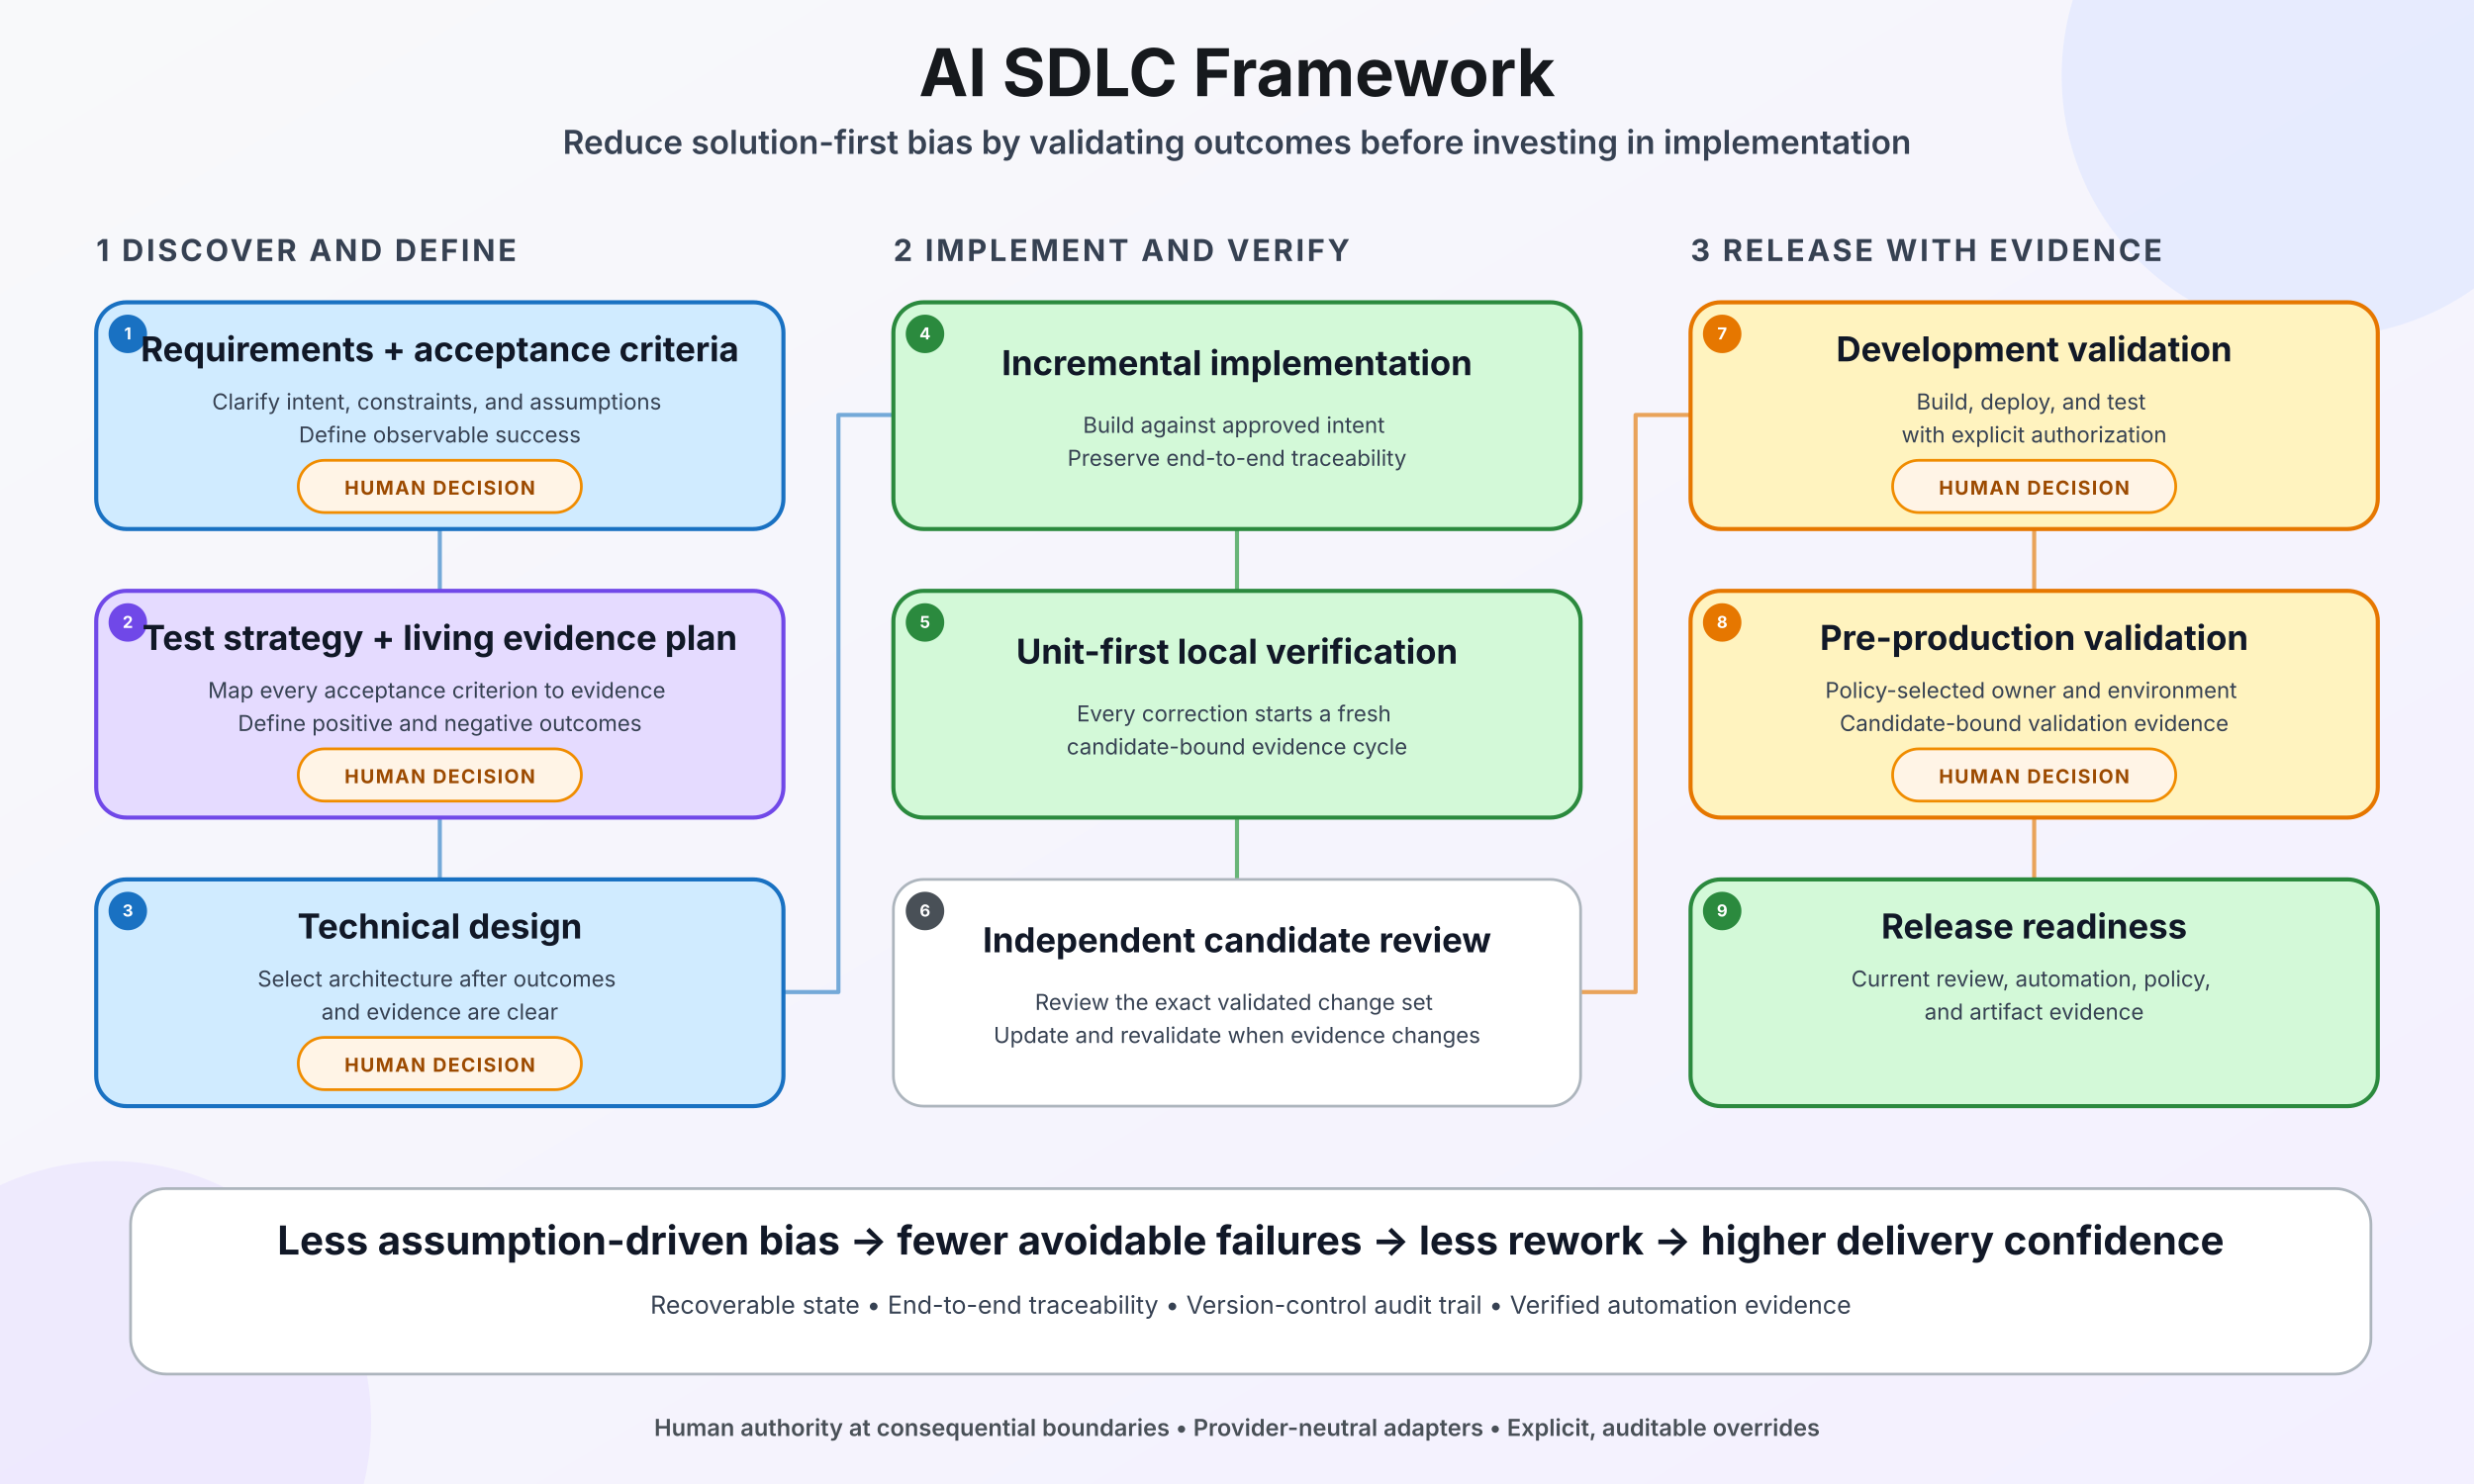
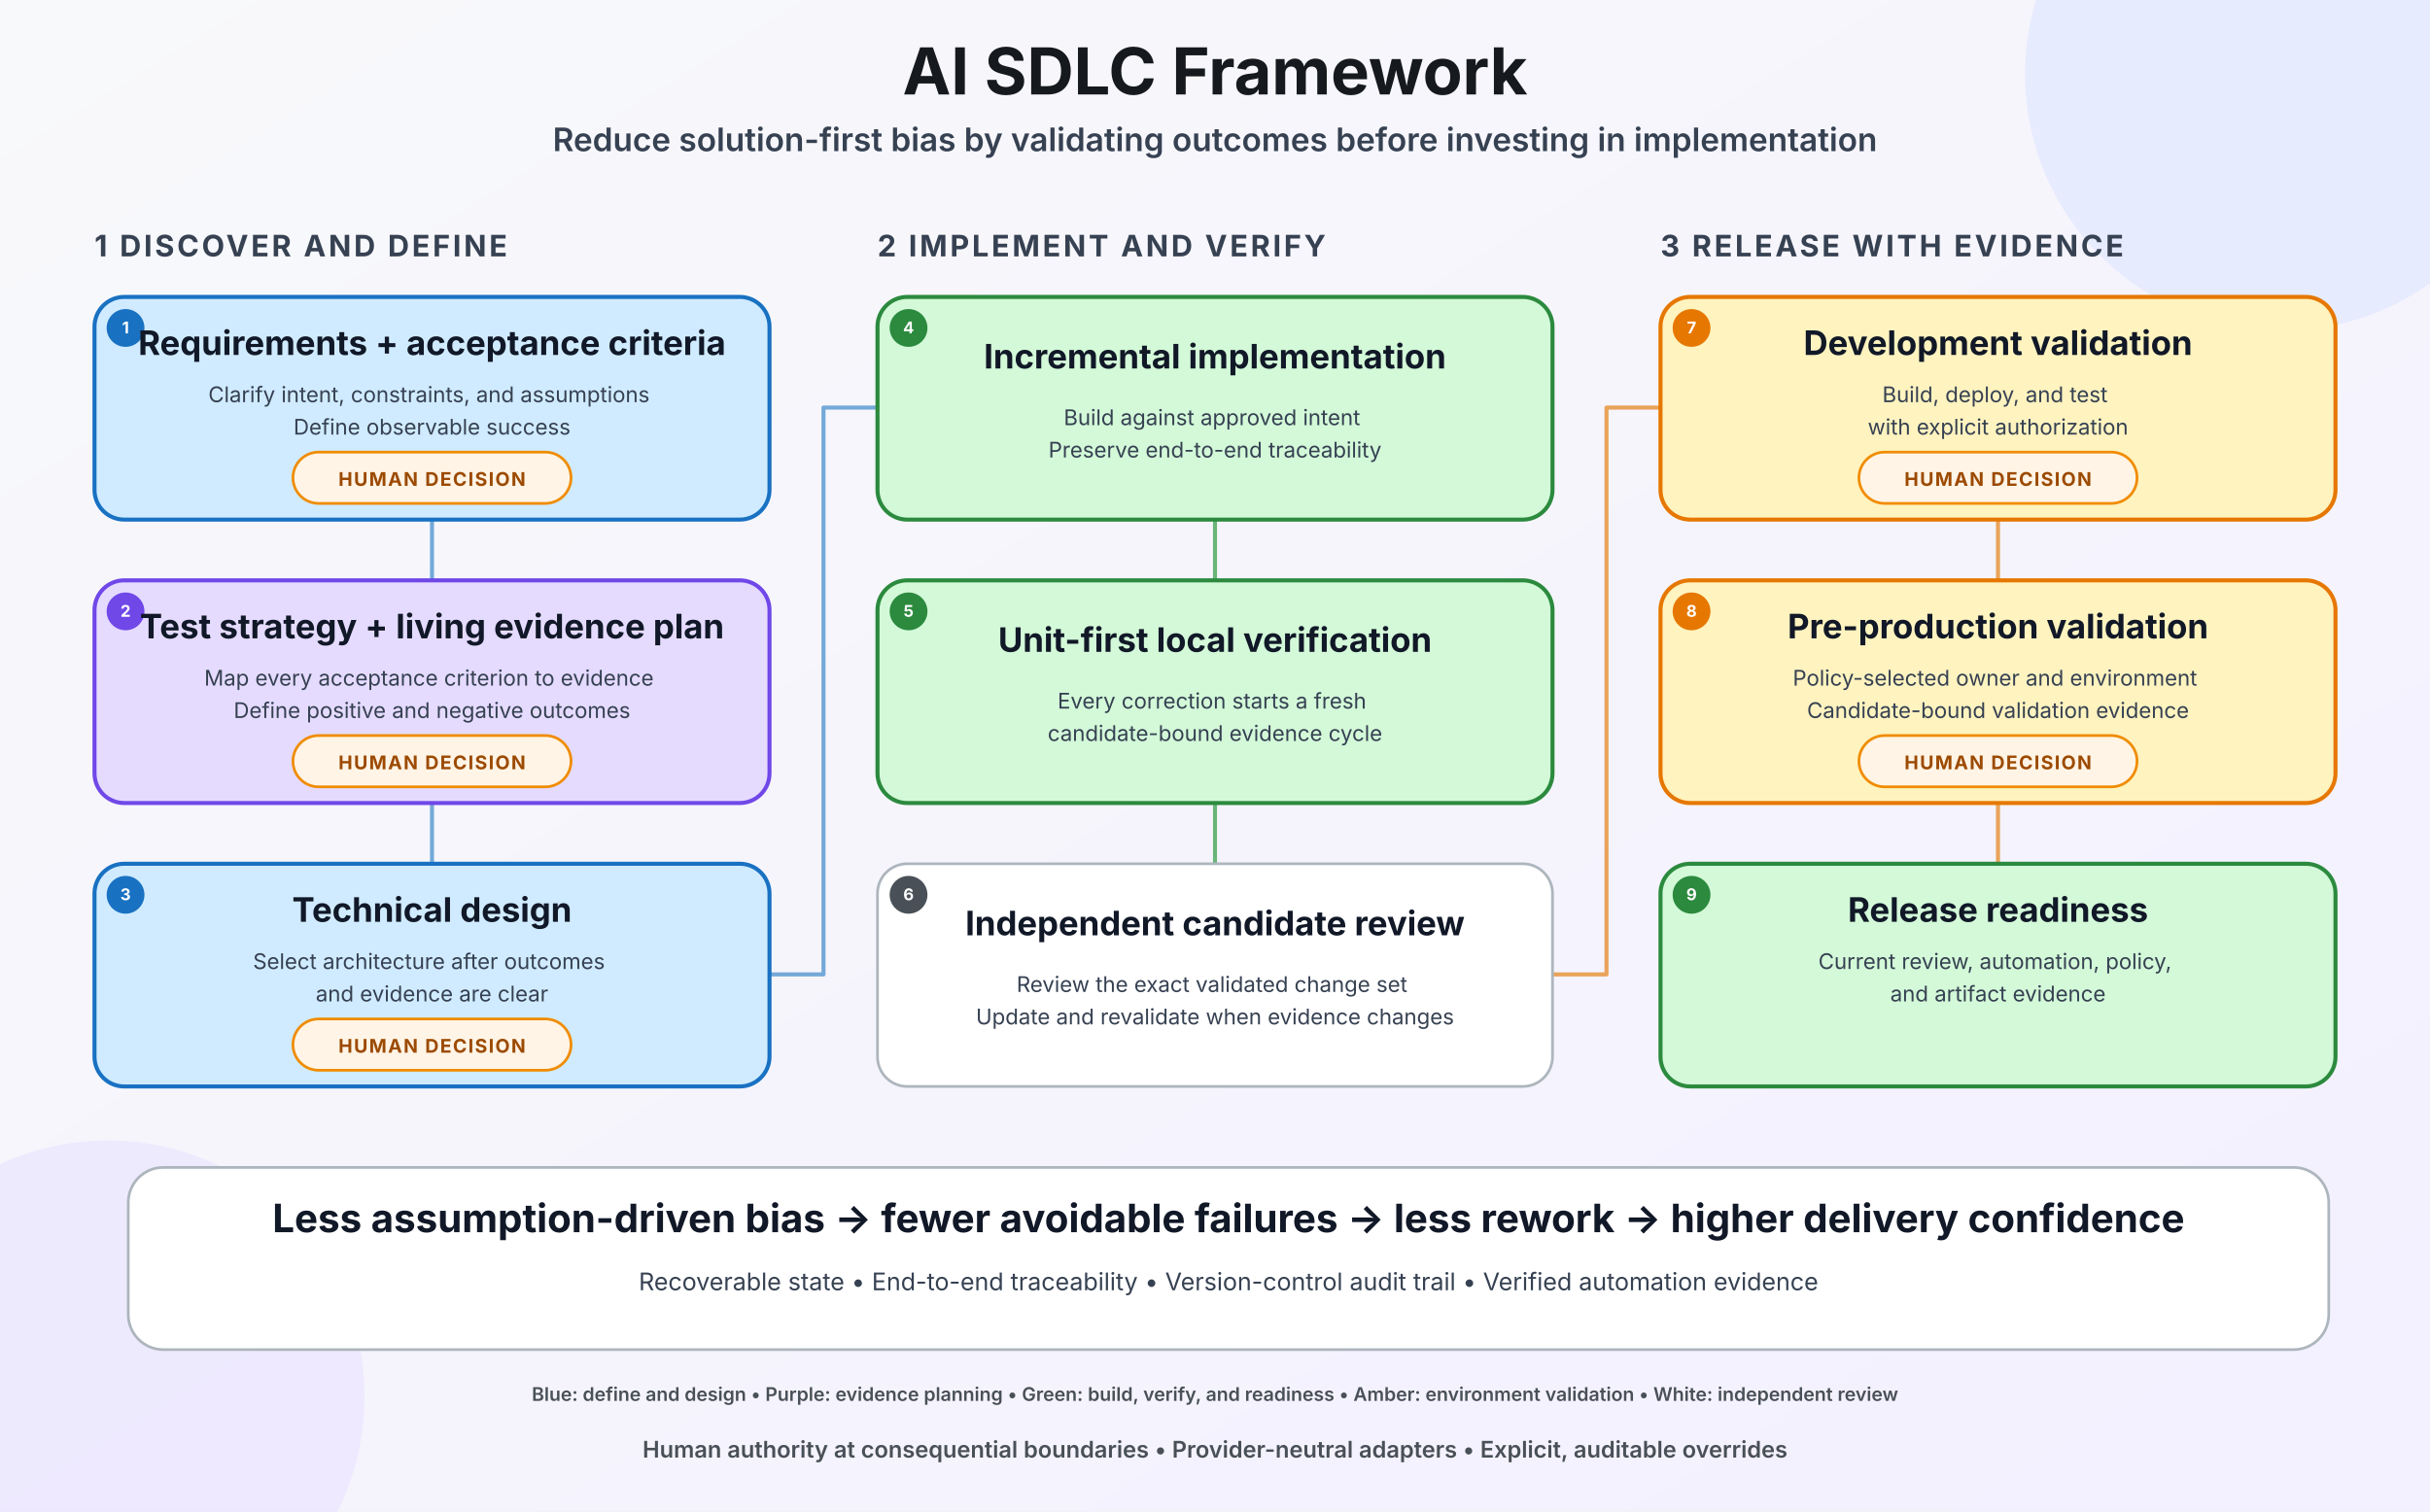
- <svg xmlns="http://www.w3.org/2000/svg" width="1800" height="1080" viewBox="0 0 1800 1080" role="img" aria-labelledby="title desc">
+ <svg xmlns="http://www.w3.org/2000/svg" width="1800" height="1120" viewBox="0 0 1800 1120" role="img" aria-labelledby="title desc">
  <defs>
    <linearGradient id="background" x1="0" y1="0" x2="1" y2="1">
      <stop offset="0" stop-color="#f8f9fa" />
      <stop offset="1" stop-color="#f3f0ff" />
    </linearGradient>
    <style>
      .title { font: 700 48px Inter, Arial, sans-serif; fill: #16191d; text-anchor: middle; }
      .subtitle { font: 600 24px Inter, Arial, sans-serif; fill: #364152; text-anchor: middle; }
      .section { font: 700 22px Inter, Arial, sans-serif; fill: #364152; letter-spacing: 2px; }
      .box-title { font: 700 25px Inter, Arial, sans-serif; fill: #111827; text-anchor: middle; }
      .box-copy { font: 16px Inter, Arial, sans-serif; fill: #364152; text-anchor: middle; }
      .gate { font: 700 14px Inter, Arial, sans-serif; fill: #9c4a00; text-anchor: middle; letter-spacing: 1px; }
      .outcome { font: 700 29px Inter, Arial, sans-serif; fill: #111827; text-anchor: middle; }
      .support { font: 18px Inter, Arial, sans-serif; fill: #364152; text-anchor: middle; }
      .footer { font: 600 17px Inter, Arial, sans-serif; fill: #495057; text-anchor: middle; }
+       .legend { font: 600 14px Inter, Arial, sans-serif; fill: #495057; text-anchor: middle; }
      .step { font: 700 12px Inter, Arial, sans-serif; fill: #ffffff; text-anchor: middle; }
      .define { fill: #d0ebff; stroke: #1971c2; stroke-width: 3; }
      .test { fill: #e5dbff; stroke: #7048e8; stroke-width: 3; }
      .build { fill: #d3f9d8; stroke: #2b8a3e; stroke-width: 3; }
      .release { fill: #fff3bf; stroke: #e67700; stroke-width: 3; }
      .neutral { fill: #ffffff; stroke: #adb5bd; stroke-width: 2; }
      .decision { fill: #fff4e6; stroke: #f08c00; stroke-width: 2; }
      .connector-blue { fill: none; stroke: #74a9d8; stroke-width: 3; stroke-linecap: round; stroke-linejoin: round; }
      .connector-green { fill: none; stroke: #69b578; stroke-width: 3; stroke-linecap: round; stroke-linejoin: round; }
      .connector-orange { fill: none; stroke: #e9a35a; stroke-width: 3; stroke-linecap: round; stroke-linejoin: round; }
    </style>
  </defs>
-   <rect width="1800" height="1080" fill="url(#background)" />
+   <rect width="1800" height="1120" fill="url(#background)" />
  <circle cx="1690" cy="55" r="190" fill="#dbe4ff" opacity="0.55" />
  <circle cx="80" cy="1035" r="190" fill="#e5dbff" opacity="0.45" />
  <text x="900" y="70" class="title">AI SDLC Framework</text>
  <text x="900" y="112" class="subtitle">Reduce solution-first bias by validating outcomes before investing in implementation</text>
  <text x="70" y="190" class="section">1  DISCOVER AND DEFINE</text>
  <text x="650" y="190" class="section">2  IMPLEMENT AND VERIFY</text>
  <text x="1230" y="190" class="section">3  RELEASE WITH EVIDENCE</text>
  <path d="M320 385 L320 430 M320 595 L320 640 M570 722 L610 722 L610 302 L650 302" class="connector-blue" />
  <path d="M900 385 L900 430 M900 595 L900 640" class="connector-green" />
  <path d="M1150 722 L1190 722 L1190 302 L1230 302" class="connector-orange" />
  <path d="M1480 385 L1480 430 M1480 595 L1480 640" class="connector-orange" />
  <rect x="70" y="220" width="500" height="165" rx="22" class="define" />
  <circle cx="93" cy="243" r="14" fill="#1971c2" />
  <text x="93" y="247" class="step">1</text>
  <text x="320" y="263" class="box-title">Requirements + acceptance criteria</text>
  <text x="320" y="298" class="box-copy">
    <tspan x="320">Clarify intent, constraints, and assumptions</tspan>
    <tspan x="320" dy="24">Define observable success</tspan>
  </text>
  <rect x="217" y="335" width="206" height="38" rx="19" class="decision" />
  <text x="320" y="360" class="gate">HUMAN DECISION</text>
  <rect x="70" y="430" width="500" height="165" rx="22" class="test" />
  <circle cx="93" cy="453" r="14" fill="#7048e8" />
  <text x="93" y="457" class="step">2</text>
  <text x="320" y="473" class="box-title">Test strategy + living evidence plan</text>
  <text x="320" y="508" class="box-copy">
    <tspan x="320">Map every acceptance criterion to evidence</tspan>
    <tspan x="320" dy="24">Define positive and negative outcomes</tspan>
  </text>
  <rect x="217" y="545" width="206" height="38" rx="19" class="decision" />
  <text x="320" y="570" class="gate">HUMAN DECISION</text>
  <rect x="70" y="640" width="500" height="165" rx="22" class="define" />
  <circle cx="93" cy="663" r="14" fill="#1971c2" />
  <text x="93" y="667" class="step">3</text>
  <text x="320" y="683" class="box-title">Technical design</text>
  <text x="320" y="718" class="box-copy">
    <tspan x="320">Select architecture after outcomes</tspan>
    <tspan x="320" dy="24">and evidence are clear</tspan>
  </text>
  <rect x="217" y="755" width="206" height="38" rx="19" class="decision" />
  <text x="320" y="780" class="gate">HUMAN DECISION</text>
  <rect x="650" y="220" width="500" height="165" rx="22" class="build" />
  <circle cx="673" cy="243" r="14" fill="#2b8a3e" />
  <text x="673" y="247" class="step">4</text>
  <text x="900" y="273" class="box-title">Incremental implementation</text>
  <text x="900" y="315" class="box-copy">
    <tspan x="900">Build against approved intent</tspan>
    <tspan x="900" dy="24">Preserve end-to-end traceability</tspan>
  </text>
  <rect x="650" y="430" width="500" height="165" rx="22" class="build" />
  <circle cx="673" cy="453" r="14" fill="#2b8a3e" />
  <text x="673" y="457" class="step">5</text>
  <text x="900" y="483" class="box-title">Unit-first local verification</text>
  <text x="900" y="525" class="box-copy">
    <tspan x="900">Every correction starts a fresh</tspan>
    <tspan x="900" dy="24">candidate-bound evidence cycle</tspan>
  </text>
  <rect x="650" y="640" width="500" height="165" rx="22" class="neutral" />
  <circle cx="673" cy="663" r="14" fill="#495057" />
  <text x="673" y="667" class="step">6</text>
  <text x="900" y="693" class="box-title">Independent candidate review</text>
  <text x="900" y="735" class="box-copy">
    <tspan x="900">Review the exact validated change set</tspan>
    <tspan x="900" dy="24">Update and revalidate when evidence changes</tspan>
  </text>
  <rect x="1230" y="220" width="500" height="165" rx="22" class="release" />
  <circle cx="1253" cy="243" r="14" fill="#e67700" />
  <text x="1253" y="247" class="step">7</text>
  <text x="1480" y="263" class="box-title">Development validation</text>
  <text x="1480" y="298" class="box-copy">
    <tspan x="1480">Build, deploy, and test</tspan>
    <tspan x="1480" dy="24">with explicit authorization</tspan>
  </text>
  <rect x="1377" y="335" width="206" height="38" rx="19" class="decision" />
  <text x="1480" y="360" class="gate">HUMAN DECISION</text>
  <rect x="1230" y="430" width="500" height="165" rx="22" class="release" />
  <circle cx="1253" cy="453" r="14" fill="#e67700" />
  <text x="1253" y="457" class="step">8</text>
  <text x="1480" y="473" class="box-title">Pre-production validation</text>
  <text x="1480" y="508" class="box-copy">
    <tspan x="1480">Policy-selected owner and environment</tspan>
    <tspan x="1480" dy="24">Candidate-bound validation evidence</tspan>
  </text>
  <rect x="1377" y="545" width="206" height="38" rx="19" class="decision" />
  <text x="1480" y="570" class="gate">HUMAN DECISION</text>
  <rect x="1230" y="640" width="500" height="165" rx="22" class="build" />
  <circle cx="1253" cy="663" r="14" fill="#2b8a3e" />
  <text x="1253" y="667" class="step">9</text>
  <text x="1480" y="683" class="box-title">Release readiness</text>
  <text x="1480" y="718" class="box-copy">
    <tspan x="1480">Current review, automation, policy,</tspan>
    <tspan x="1480" dy="24">and artifact evidence</tspan>
  </text>
  <rect x="95" y="865" width="1630" height="135" rx="26" class="neutral" />
  <text x="910" y="913" class="outcome">Less assumption-driven bias  →  fewer avoidable failures  →  less rework  →  higher delivery confidence</text>
  <text x="910" y="956" class="support">Recoverable state  •  End-to-end traceability  •  Version-control audit trail  •  Verified automation evidence</text>
-   <text x="900" y="1045" class="footer">Human authority at consequential boundaries  •  Provider-neutral adapters  •  Explicit, auditable overrides</text>
+   <text x="900" y="1038" class="legend">Blue: define and design  •  Purple: evidence planning  •  Green: build, verify, and readiness  •  Amber: environment validation  •  White: independent review</text>
+   <text x="900" y="1080" class="footer">Human authority at consequential boundaries  •  Provider-neutral adapters  •  Explicit, auditable overrides</text>
</svg>
